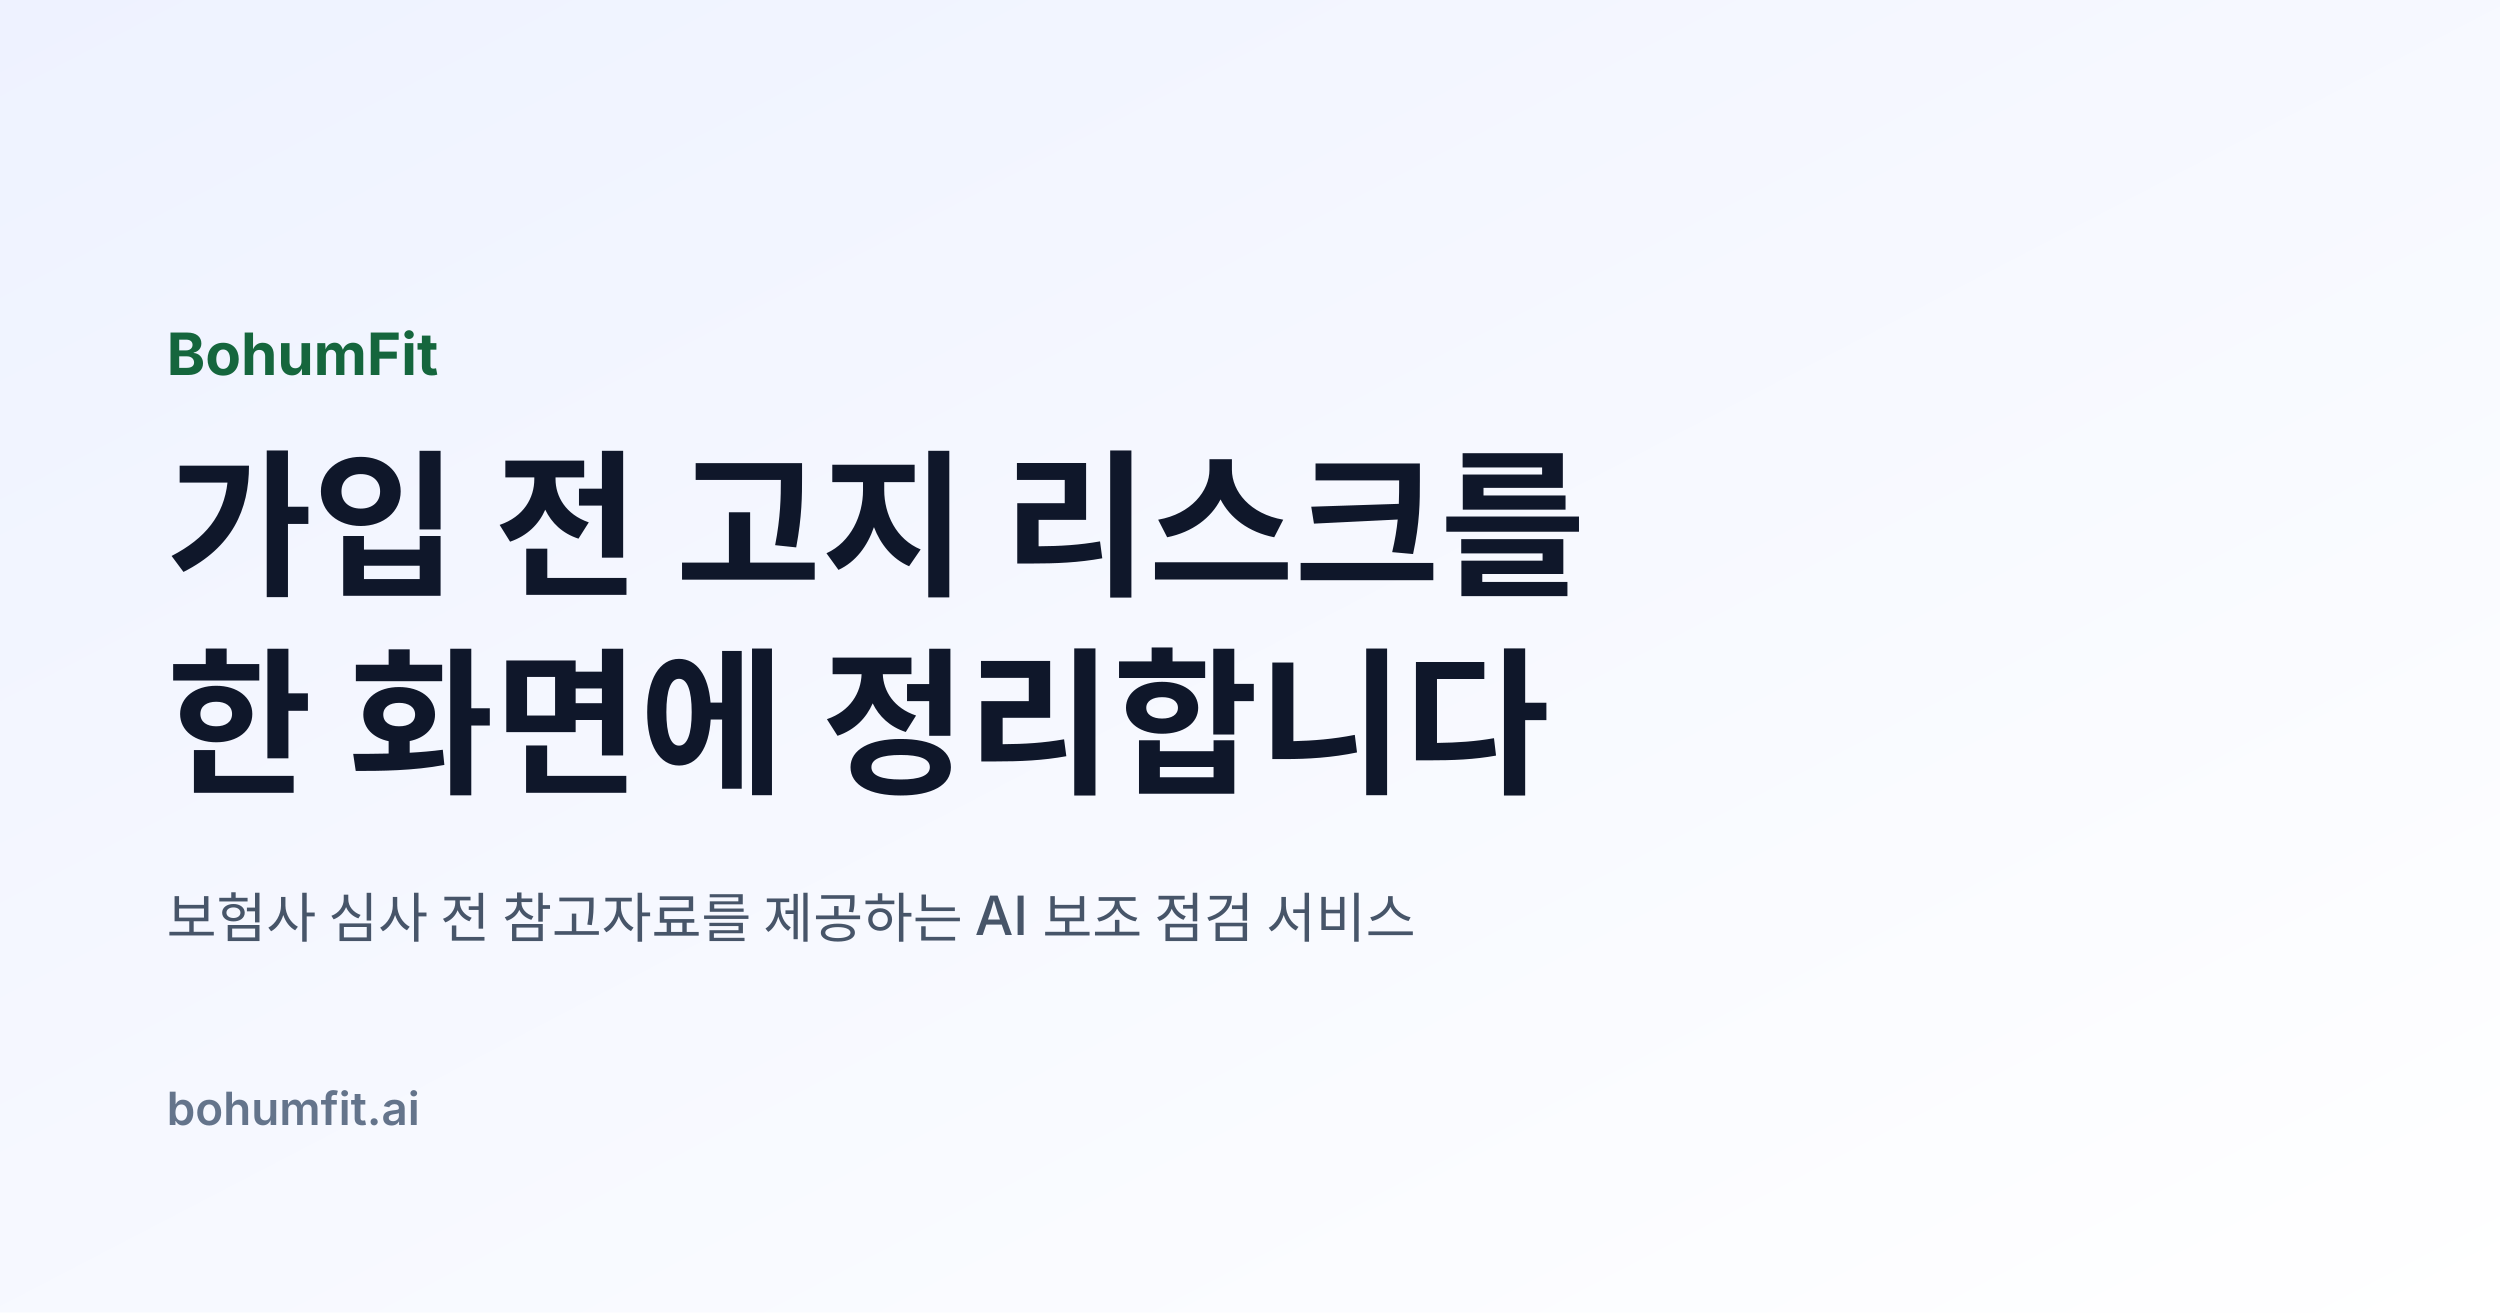
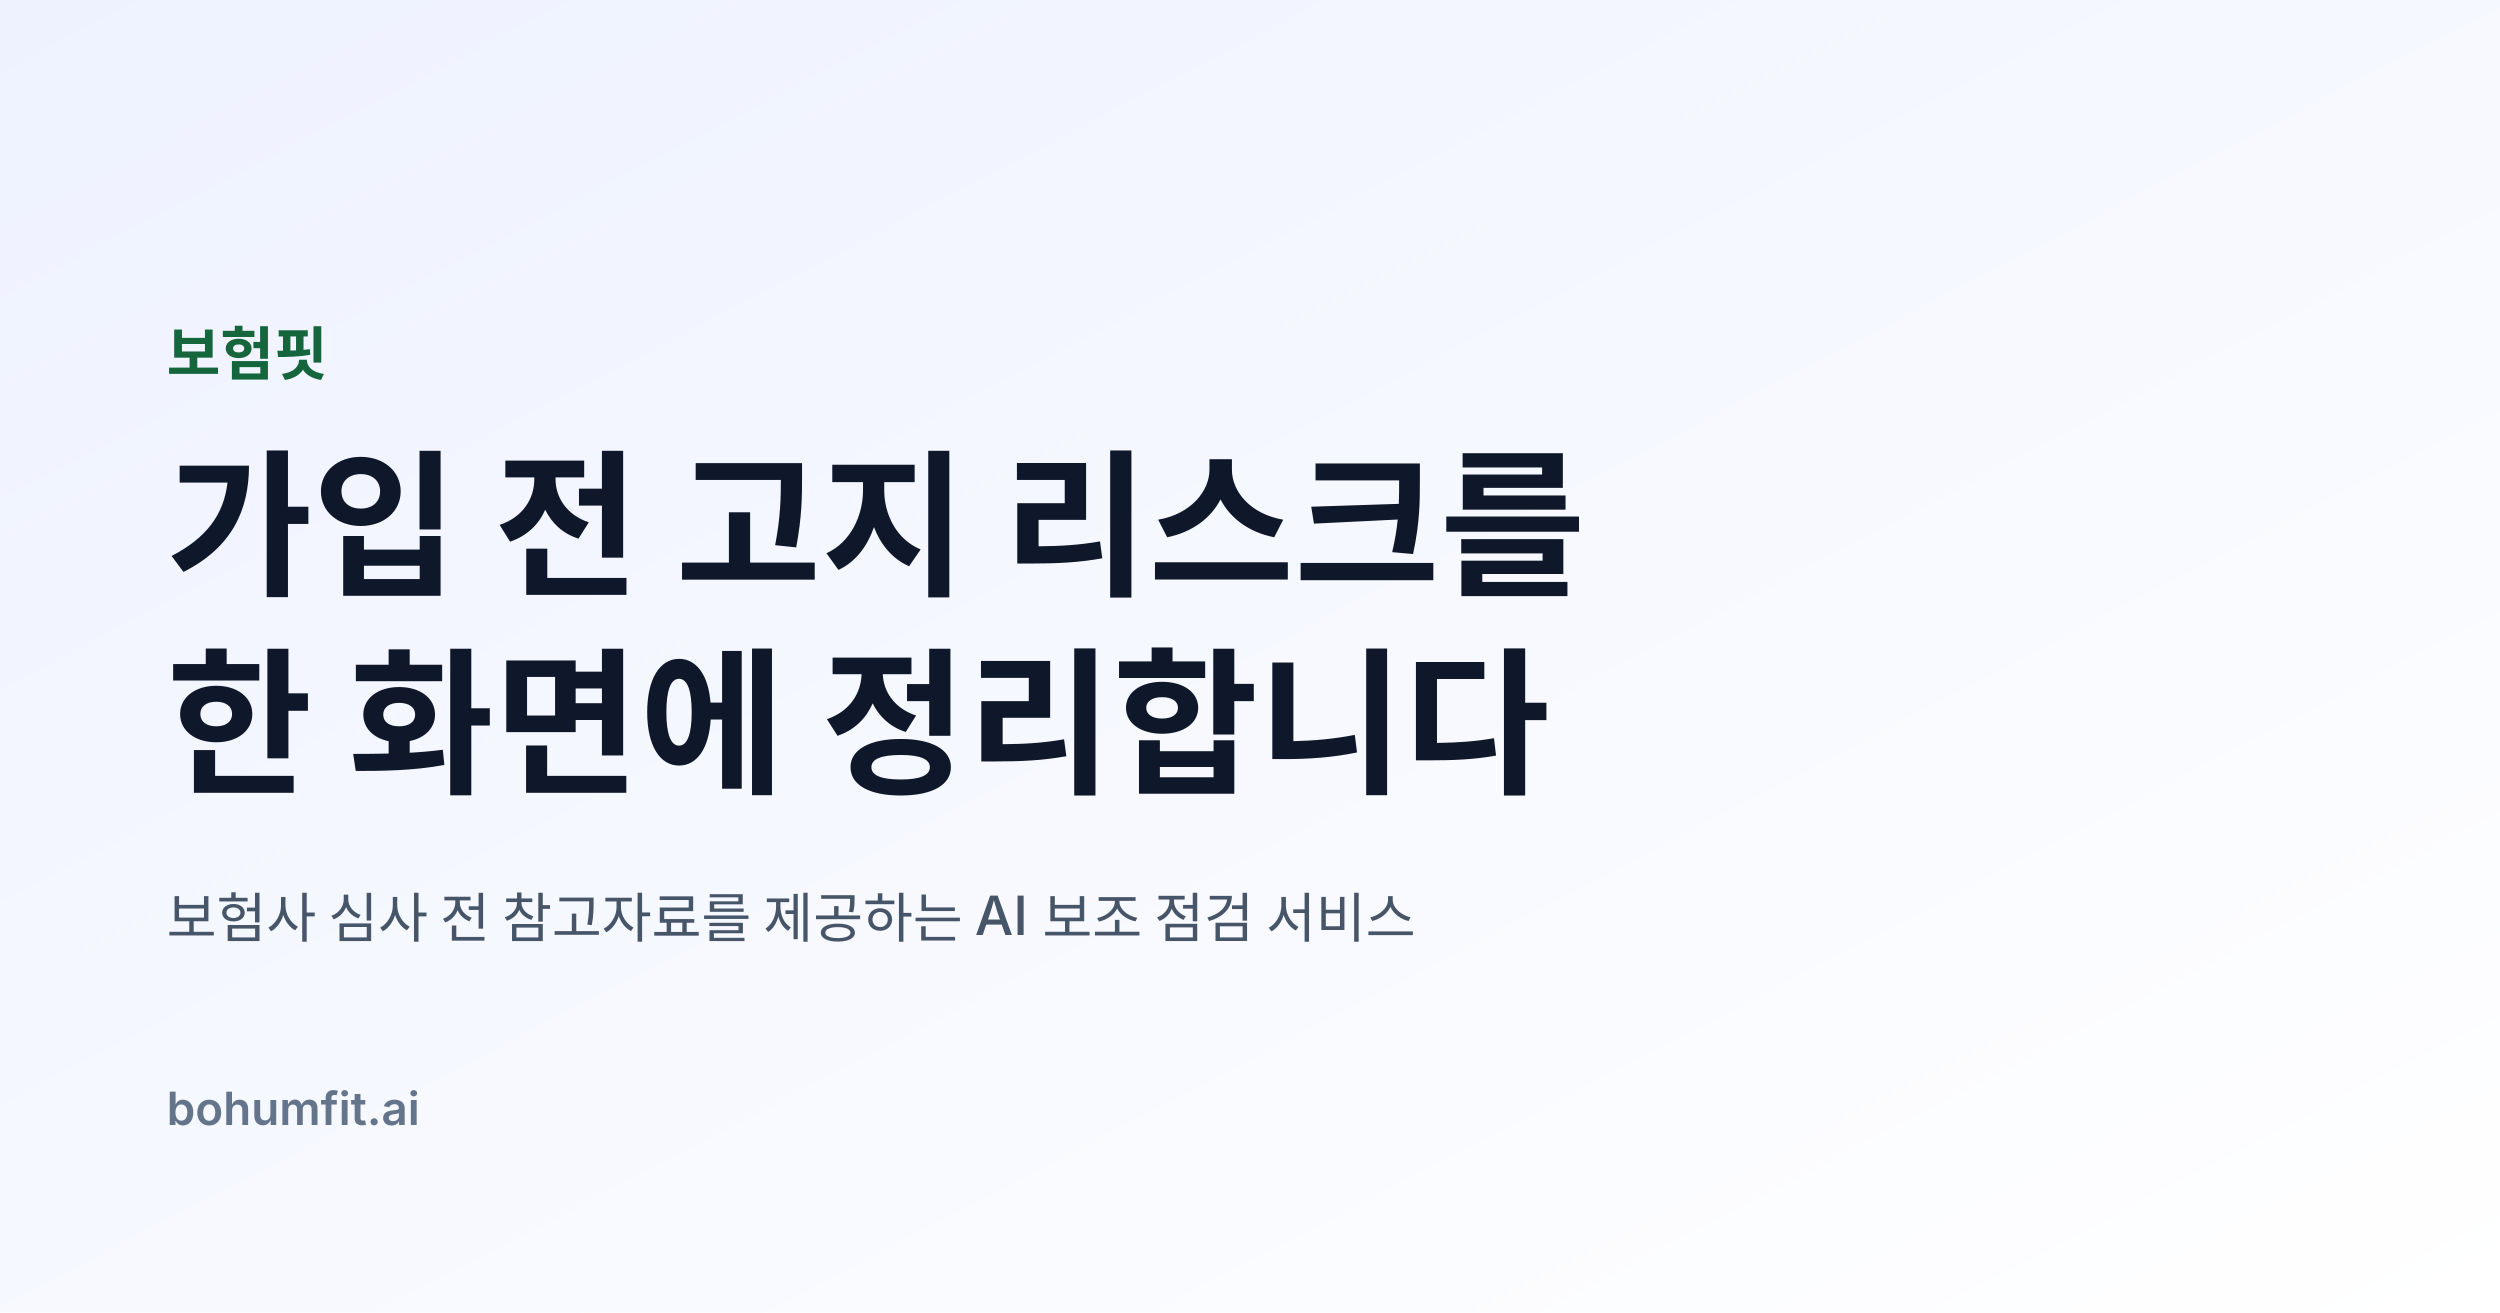
<svg xmlns="http://www.w3.org/2000/svg" viewBox="0 0 1200 630" width="1200" height="630">
  <defs>
    <linearGradient id="bg" x1="0" y1="0" x2="1" y2="1">
      <stop offset="0%" stop-color="#EEF2FF" />
      <stop offset="100%" stop-color="#FFFFFF" />
    </linearGradient>
  </defs>
  <rect width="1200" height="630" fill="url(#bg)" />
  <g transform="translate(80,180)">
-     <text x="0" y="0" font-family="system-ui, -apple-system, 'Segoe UI', Pretendard, sans-serif" font-size="28" font-weight="700" fill="#15663D">BohumFit</text>
+     <text x="0" y="0" font-family="system-ui, -apple-system, 'Segoe UI', Pretendard, sans-serif" font-size="28" font-weight="700" fill="#15663D">보험핏</text>
    <text x="0" y="100" font-family="system-ui, -apple-system, Pretendard, sans-serif" font-size="76" font-weight="800" fill="#0F172A">
      가입 전 고지 리스크를
    </text>
    <text x="0" y="195" font-family="system-ui, -apple-system, Pretendard, sans-serif" font-size="76" font-weight="800" fill="#0F172A">
      한 화면에 정리합니다
    </text>
    <text x="0" y="270" font-family="system-ui, -apple-system, Pretendard, sans-serif" font-size="26" font-weight="500" fill="#475569">
      보험사 심사 전 참고자료를 제공하는 AI 보조 점검 서비스
    </text>
  </g>
  <g transform="translate(80,540)">
    <text x="0" y="0" font-family="system-ui, -apple-system, Pretendard, sans-serif" font-size="22" font-weight="600" fill="#64748B">bohumfit.ai</text>
  </g>
</svg>
